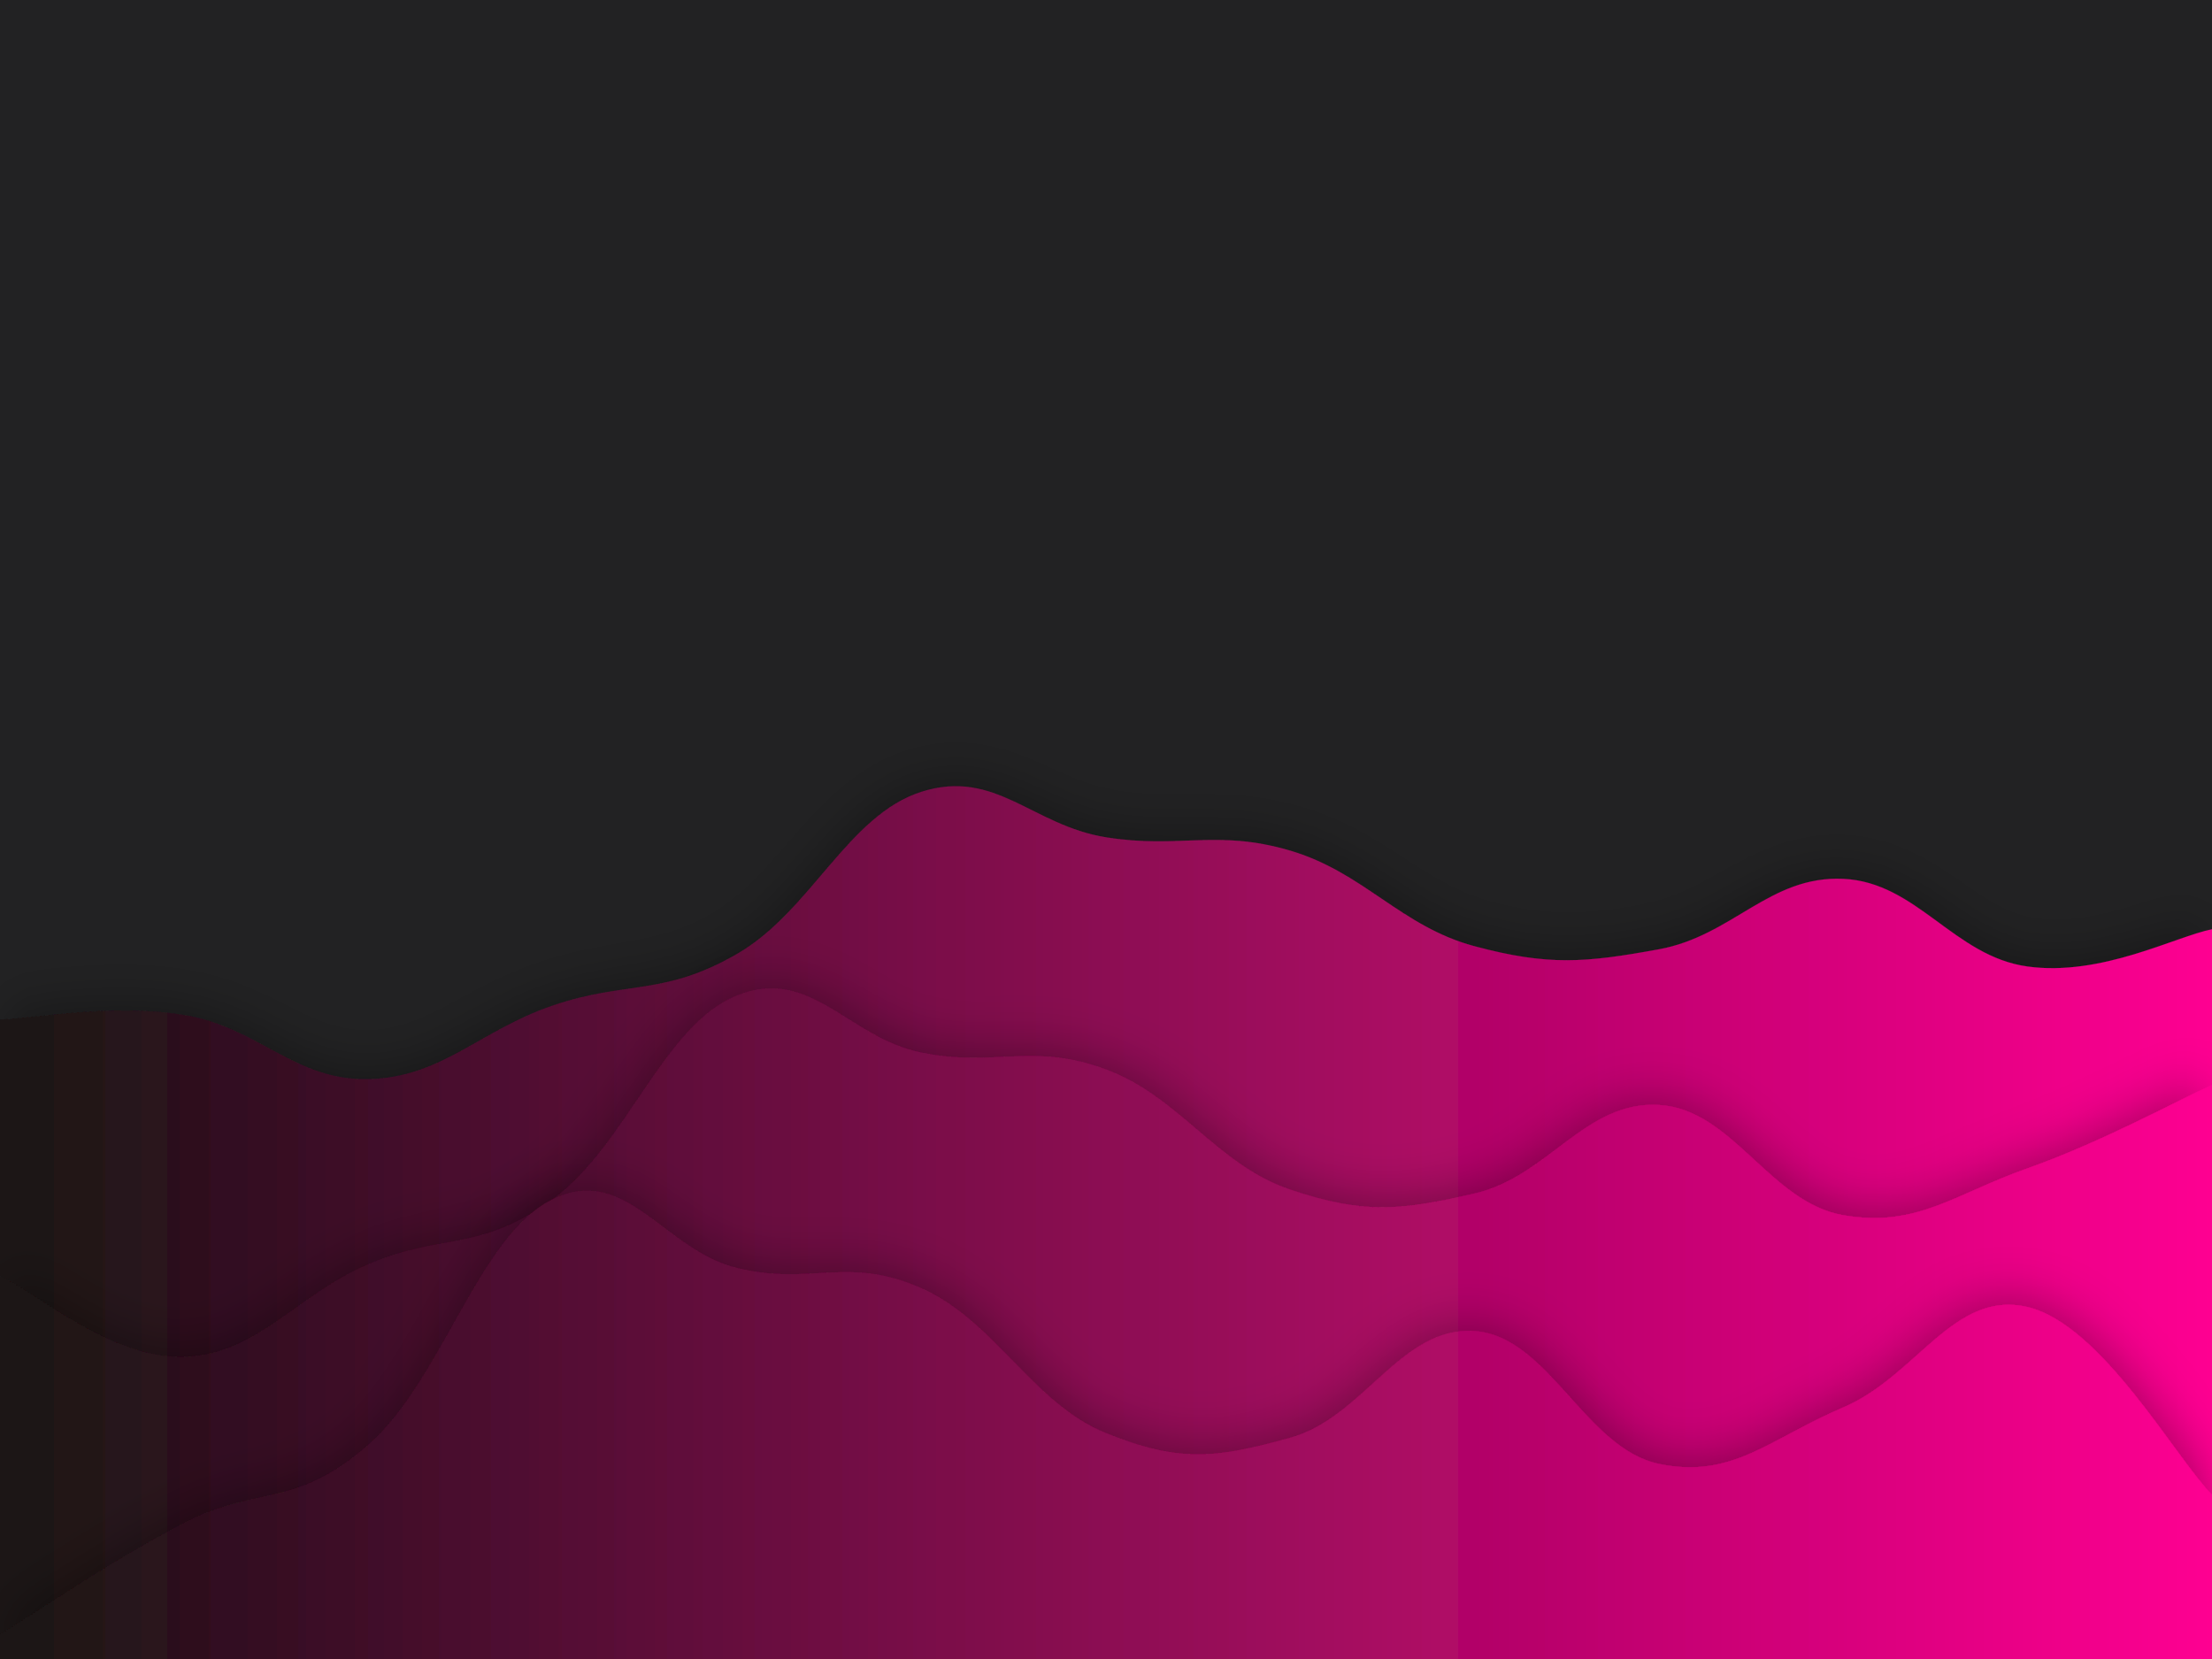
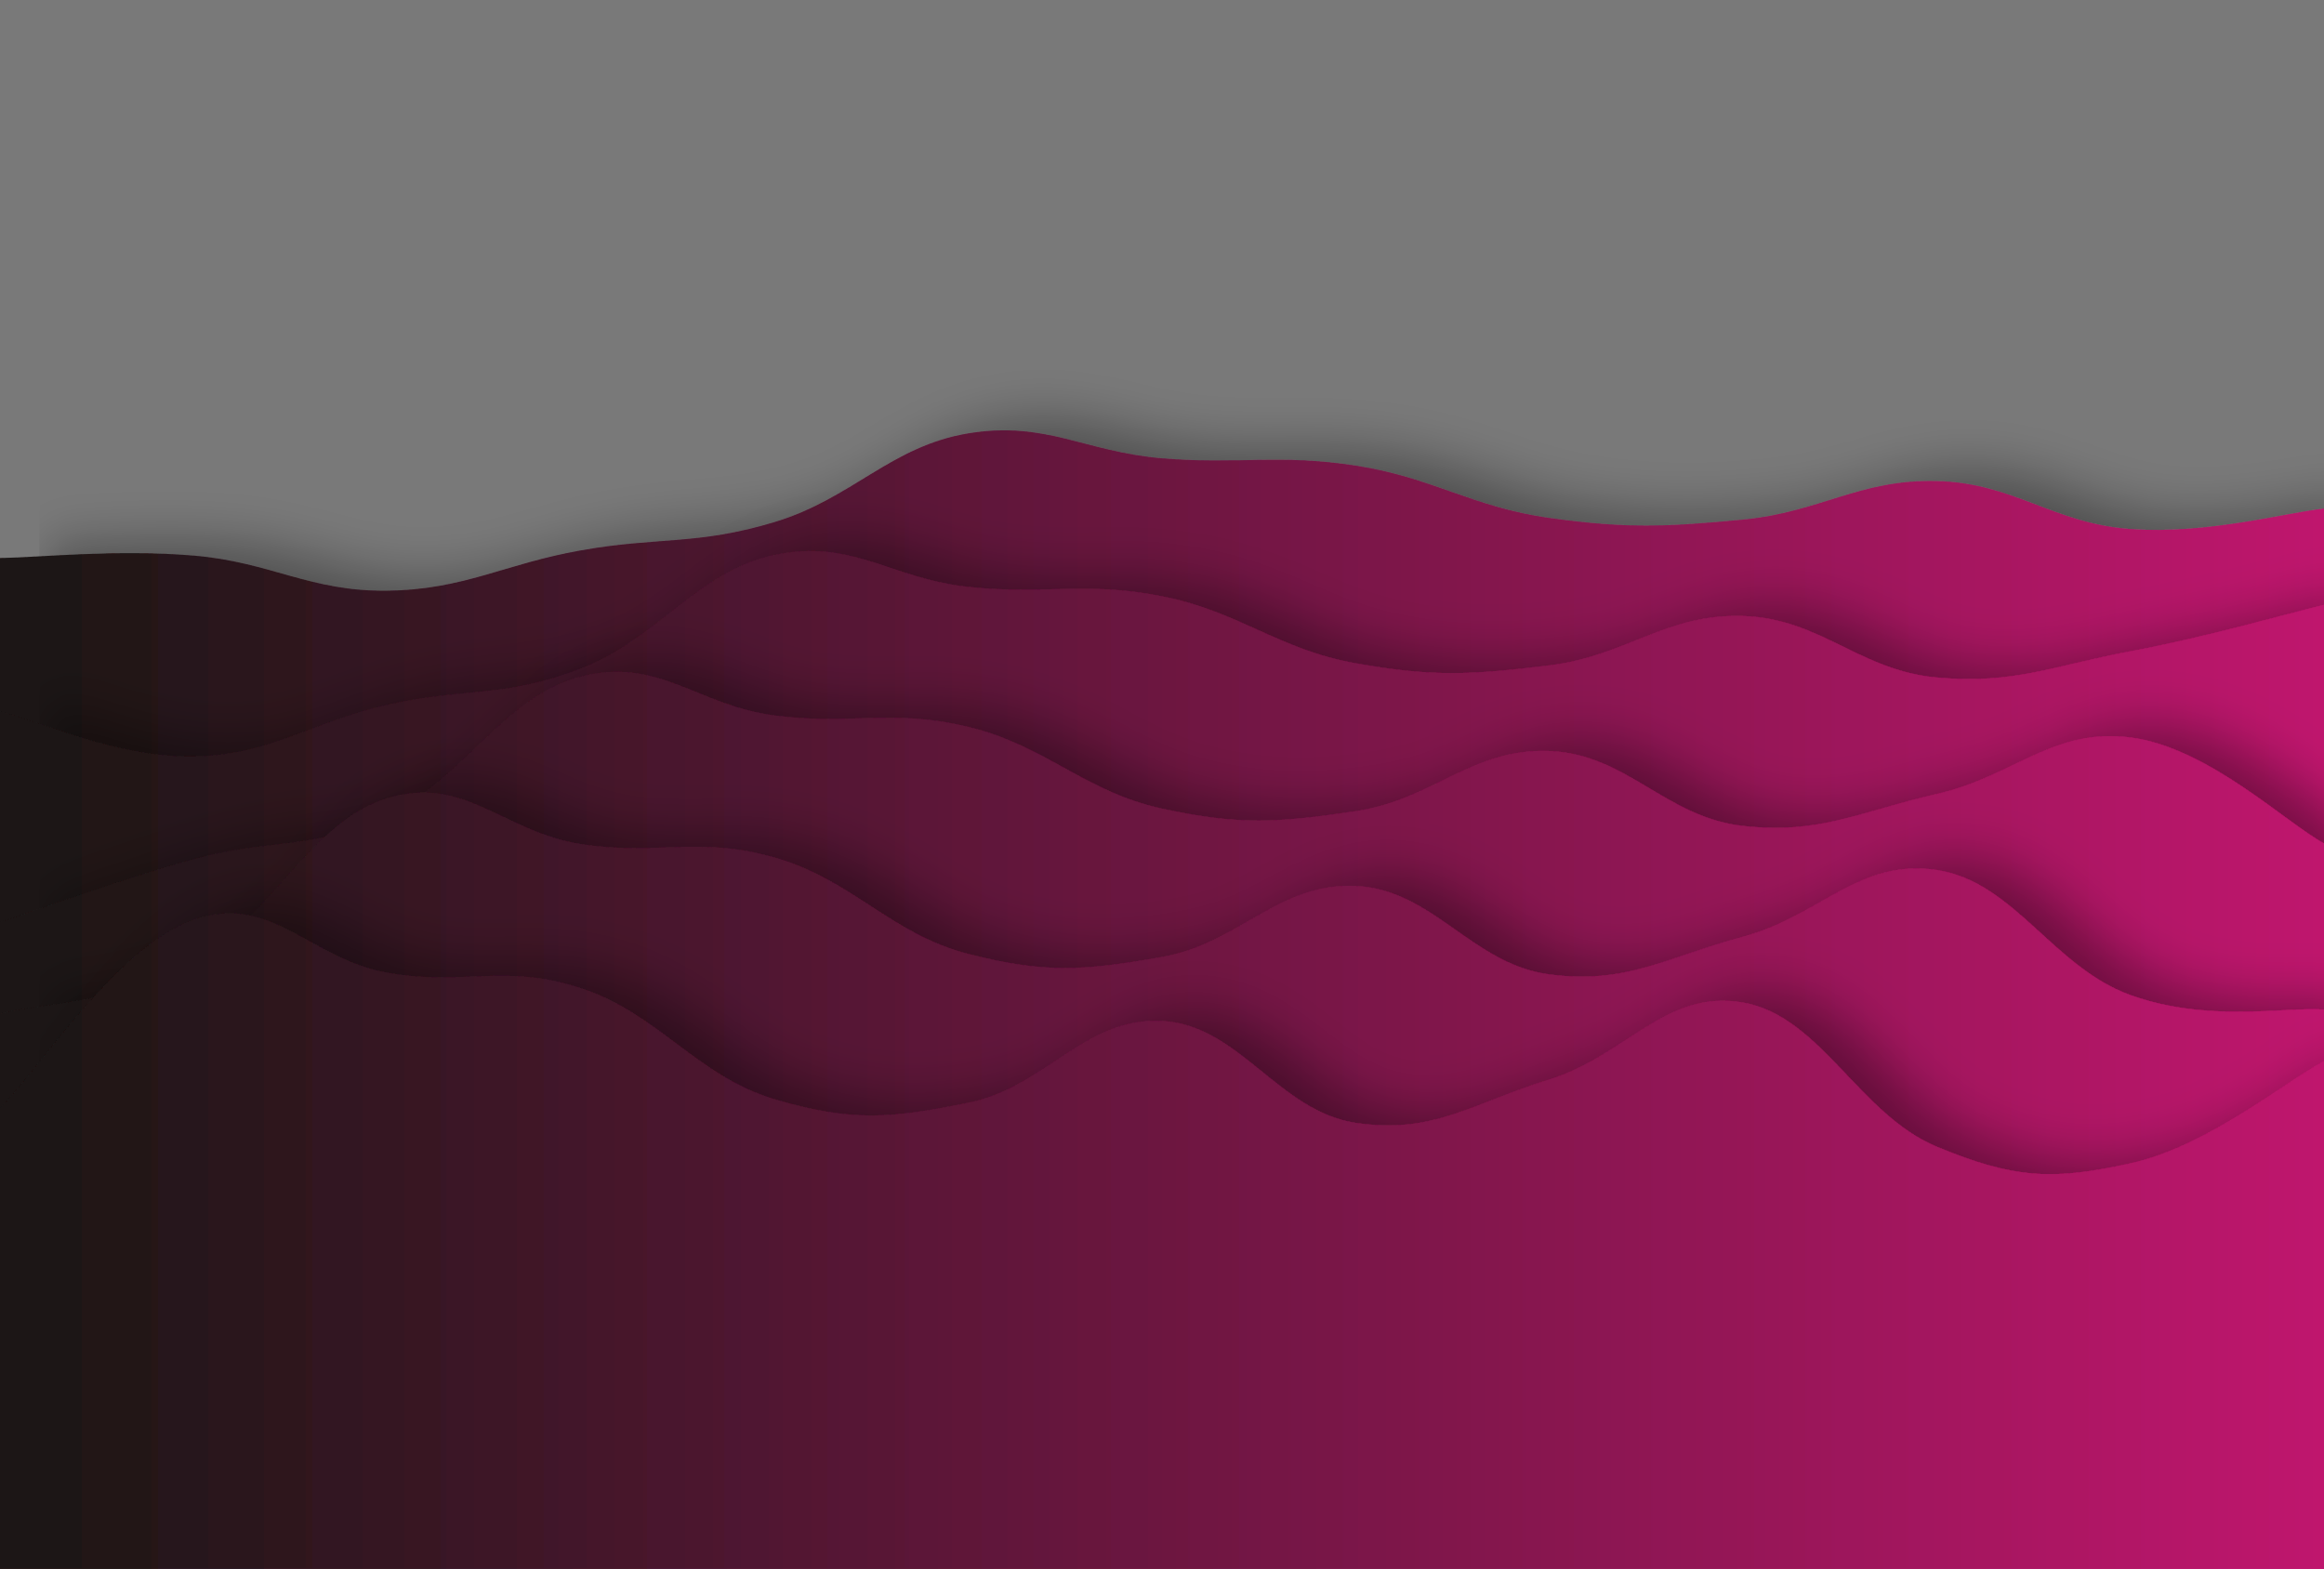
- <svg xmlns="http://www.w3.org/2000/svg" viewBox="0 0 800 600" height="600" width="800" version="1.1">
+ <svg xmlns="http://www.w3.org/2000/svg" viewBox="0 0 1600 1080" height="1080" width="1600" version="1.1">
  <g transform-origin="center" transform="scale(1, 1) rotate(0)">
-     <rect x="0" y="0" width="800" height="600" fill="#222223ff" />
-     <linearGradient id="linear-gradient-r7">
+     <rect x="0" y="0" width="1600" height="1080" fill="#797979ff" />
+     <linearGradient id="linear-gradient-re">
      <stop offset="0%" stop-color="#191313ff" stop-opacity="100%" />
-       <stop offset="100%" stop-color="#ff0092ff" stop-opacity="100%" />
+       <stop offset="100%" stop-color="#c0136eff" stop-opacity="100%" />
    </linearGradient>
-     <filter id="shadow-r7" x="0" width="100%" y="-20%" height="150%">
-       <feDropShadow dx="0" dy="0" stdDeviation="10" flood-color="#00000061" />
+     <filter id="shadow-re" x="0" width="100%" y="-20%" height="150%">
+       <feDropShadow dx="27" dy="-5" stdDeviation="19" flood-color="#02000261" />
    </filter>
-     <path d="M0 0 0,368.705 C 13.333,368.385 40,362.788 66.667,367.106 C 93.333,371.424 106.667,390.989 133.333,390.295 C 160,389.6 173.333,372.706 200,363.634 C 226.667,354.562 240,360.395 266.667,344.935 C 293.333,329.475 306.667,294.758 333.333,286.334 C 360,277.911 373.333,298.553 400,302.818 C 426.667,307.082 440,299.773 466.667,307.655 C 493.333,315.537 506.667,335.094 533.333,342.227 C 560,349.36 573.333,348.197 600,343.321 C 626.667,338.445 640,316.601 666.667,317.849 C 693.333,319.097 706.667,345.917 733.333,349.561 C 760,353.204 786.667,338.766 800,336.067 L800 600 L0 600Z" fill="none" stroke-linecap="round" filter="url(#shadow-r7)" stroke-width="1" style="transition: all 0.4s cubic-bezier(0.16, 1, 0.3, 1) 0s; fill: url(&quot;#linear-gradient-r7&quot;);" />
-     <path d="M0 0 0,461.566 C 13.333,467.397 40,491.594 66.667,490.721 C 93.333,489.848 106.667,468.607 133.333,457.201 C 160,445.795 173.333,453.128 200,433.69 C 226.667,414.252 240,370.602 266.667,360.011 C 293.333,349.42 306.667,375.374 333.333,380.736 C 360,386.097 373.333,376.908 400,386.818 C 426.667,396.728 440,421.317 466.667,430.286 C 493.333,439.254 506.667,437.791 533.333,431.661 C 560,425.531 573.333,398.066 600,399.635 C 626.667,401.204 640,434.925 666.667,439.506 C 693.333,444.087 706.667,431.957 733.333,422.541 C 760,413.124 786.667,398.447 800,392.424 L800 600 L0 600Z" fill="none" stroke-linecap="round" filter="url(#shadow-r7)" stroke-width="1" style="transition: all 0.4s cubic-bezier(0.16, 1, 0.3, 1) 0s; fill: url(&quot;#linear-gradient-r7&quot;);" />
-     <path d="M0 0 0,591.148 C 13.333,583.072 40,564.508 66.667,550.768 C 93.333,537.027 106.667,545.862 133.333,522.446 C 160,499.03 173.333,446.446 200,433.688 C 226.667,420.929 240,452.195 266.667,458.654 C 293.333,465.112 306.667,454.042 333.333,465.981 C 360,477.919 373.333,507.54 400,518.344 C 426.667,529.148 440,527.385 466.667,520.001 C 493.333,512.616 506.667,479.531 533.333,481.421 C 560,483.311 573.333,523.933 600,529.452 C 626.667,534.97 640,520.358 666.667,509.014 C 693.333,497.671 706.667,466.399 733.333,472.734 C 760,479.068 786.667,527.097 800,540.688 L800 600 L0 600Z" fill="none" stroke-linecap="round" filter="url(#shadow-r7)" stroke-width="1" style="transition: all 0.4s cubic-bezier(0.16, 1, 0.3, 1) 0s; fill: url(&quot;#linear-gradient-r7&quot;);" />
+     <path d="M0 0 0,384.229 C 26.667,383.896 80,378.063 133.333,382.563 C 186.667,387.063 213.333,407.452 266.667,406.728 C 320,406.004 346.667,388.399 400,378.945 C 453.333,369.491 480,375.57 533.333,359.459 C 586.667,343.348 613.333,307.169 666.667,298.391 C 720,289.612 746.667,311.124 800,315.568 C 853.333,320.012 880,312.395 933.333,320.609 C 986.667,328.823 1013.333,349.203 1066.667,356.637 C 1120,364.07 1146.667,362.857 1200,357.777 C 1253.333,352.696 1280,329.932 1333.333,331.232 C 1386.667,332.533 1413.333,360.482 1466.667,364.279 C 1520,368.076 1573.333,353.03 1600,350.217 L1600 1080 L0 1080Z" fill="none" stroke-linecap="round" filter="url(#shadow-re)" stroke-width="1" style="transition: all 0.4s cubic-bezier(0.16, 1, 0.3, 1) 0s; fill: url(&quot;#linear-gradient-re&quot;);" />
+     <path d="M0 0 0,489.904 C 26.667,496.093 80,521.776 133.333,520.849 C 186.667,519.923 213.333,497.378 266.667,485.271 C 320,473.165 346.667,480.948 400,460.317 C 453.333,439.686 480,393.355 533.333,382.114 C 586.667,370.873 613.333,398.421 666.667,404.111 C 720,409.802 746.667,400.048 800,410.567 C 853.333,421.085 880,447.184 933.333,456.703 C 986.667,466.222 1013.333,464.669 1066.667,458.163 C 1120,451.656 1146.667,422.505 1200,424.171 C 1253.333,425.836 1280,461.627 1333.333,466.49 C 1386.667,471.352 1413.333,458.477 1466.667,448.483 C 1520,438.488 1573.333,422.91 1600,416.517 L1600 1080 L0 1080Z" fill="none" stroke-linecap="round" filter="url(#shadow-re)" stroke-width="1" style="transition: all 0.4s cubic-bezier(0.16, 1, 0.3, 1) 0s; fill: url(&quot;#linear-gradient-re&quot;);" />
+     <path d="M0 0 0,634.97 C 26.667,626.296 80,606.356 133.333,591.597 C 186.667,576.838 213.333,586.327 266.667,561.175 C 320,536.023 346.667,479.542 400,465.838 C 453.333,452.133 480,485.717 533.333,492.654 C 586.667,499.592 613.333,487.701 666.667,500.524 C 720,513.347 746.667,545.165 800,556.769 C 853.333,568.374 880,566.481 933.333,558.549 C 986.667,550.617 1013.333,515.079 1066.667,517.109 C 1120,519.139 1146.667,562.773 1200,568.701 C 1253.333,574.628 1280,558.932 1333.333,546.748 C 1386.667,534.563 1413.333,500.974 1466.667,507.778 C 1520,514.582 1573.333,566.171 1600,580.769 L1600 1080 L0 1080Z" fill="none" stroke-linecap="round" filter="url(#shadow-re)" stroke-width="1" style="transition: all 0.4s cubic-bezier(0.16, 1, 0.3, 1) 0s; fill: url(&quot;#linear-gradient-re&quot;);" />
+     <path d="M0 0 0,697.923 C 26.667,690.745 80,691.706 133.333,662.033 C 186.667,632.361 213.333,565.728 266.667,549.561 C 320,533.394 346.667,573.013 400,581.197 C 453.333,589.382 480,575.354 533.333,590.482 C 586.667,605.61 613.333,643.145 666.667,656.836 C 720,670.527 746.667,668.293 800,658.935 C 853.333,649.578 880,607.652 933.333,610.047 C 986.667,612.443 1013.333,663.918 1066.667,670.911 C 1120,677.905 1146.667,659.388 1200,645.013 C 1253.333,630.639 1280,591.012 1333.333,599.039 C 1386.667,607.067 1413.333,665.925 1466.667,685.149 C 1520,704.373 1573.333,693.158 1600,695.16 L1600 1080 L0 1080Z" fill="none" stroke-linecap="round" filter="url(#shadow-re)" stroke-width="1" style="transition: all 0.4s cubic-bezier(0.16, 1, 0.3, 1) 0s; fill: url(&quot;#linear-gradient-re&quot;);" />
+     <path d="M0 0 0,762.892 C 26.667,736.97 80,651.915 133.333,633.284 C 186.667,614.654 213.333,660.31 266.667,669.741 C 320,679.172 346.667,663.007 400,680.44 C 453.333,697.872 480,741.126 533.333,756.902 C 586.667,772.679 613.333,770.105 666.667,759.321 C 720,748.538 746.667,700.226 800,702.986 C 853.333,705.746 880,765.064 933.333,773.122 C 986.667,781.181 1013.333,759.843 1066.667,743.279 C 1120,726.714 1146.667,681.051 1200,690.301 C 1253.333,699.551 1280,767.376 1333.333,789.529 C 1386.667,811.682 1413.333,812.827 1466.667,801.065 C 1520,789.304 1573.333,744.792 1600,730.723 L1600 1080 L0 1080Z" fill="none" stroke-linecap="round" filter="url(#shadow-re)" stroke-width="1" style="transition: all 0.4s cubic-bezier(0.16, 1, 0.3, 1) 0s; fill: url(&quot;#linear-gradient-re&quot;);" />
  </g>
</svg>
